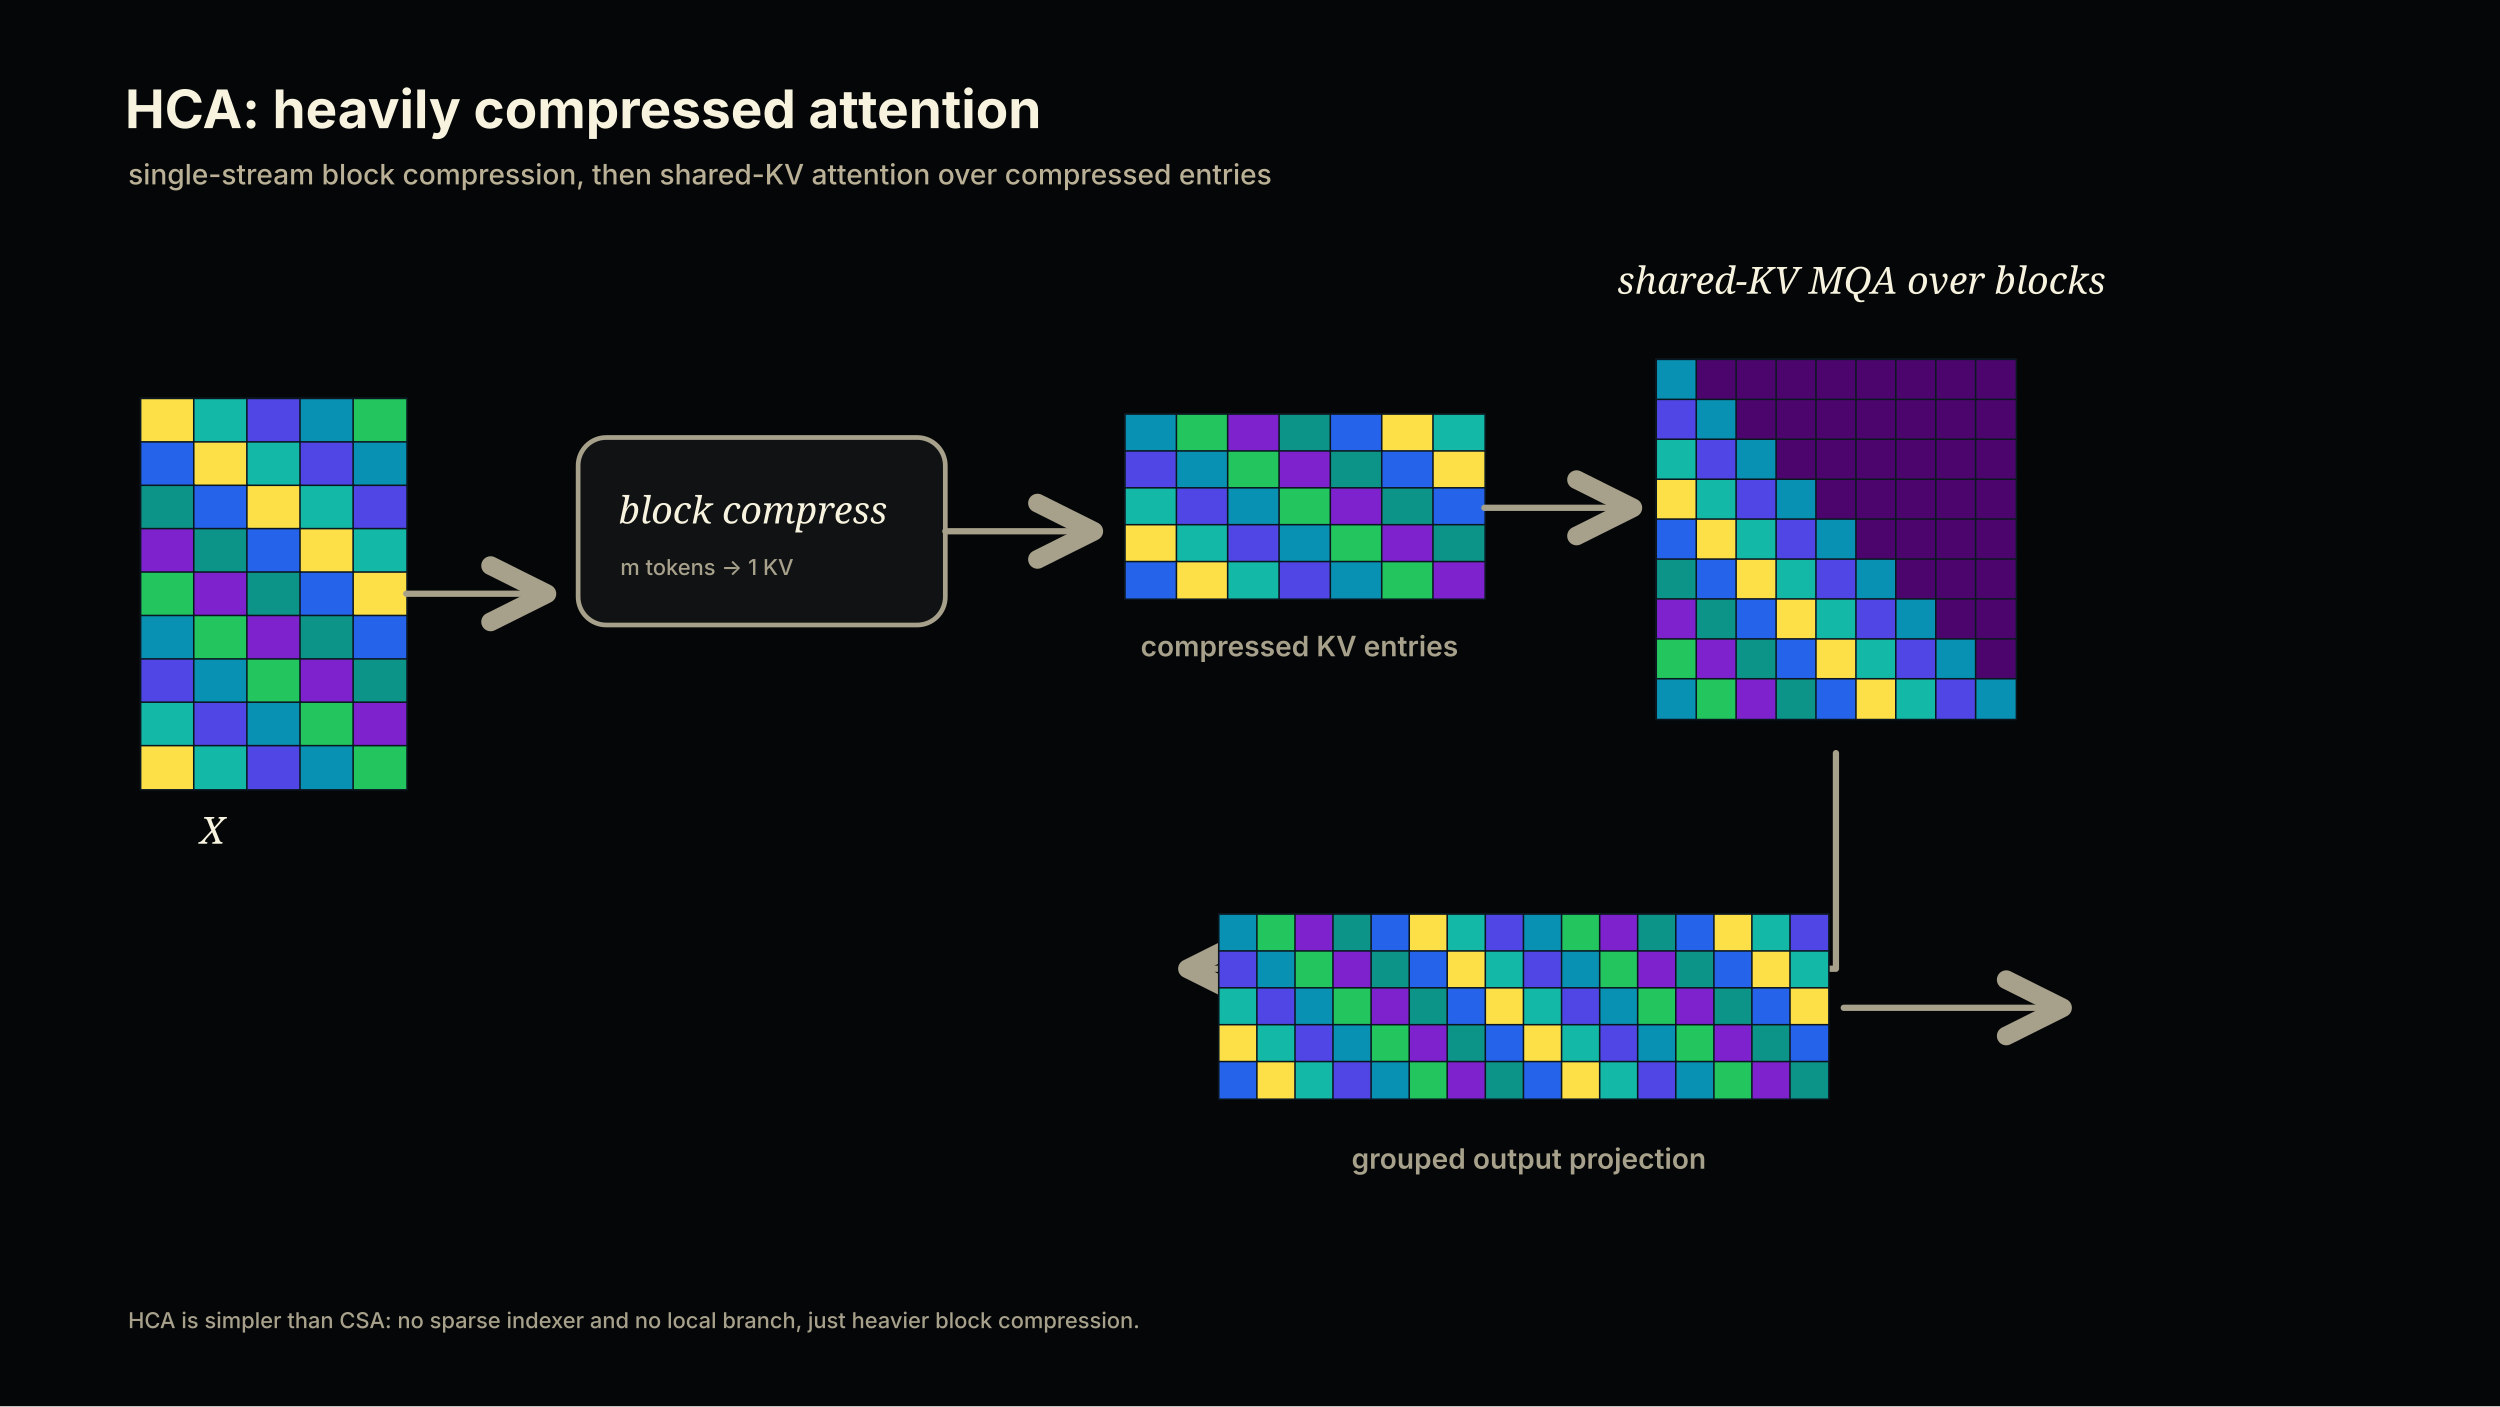
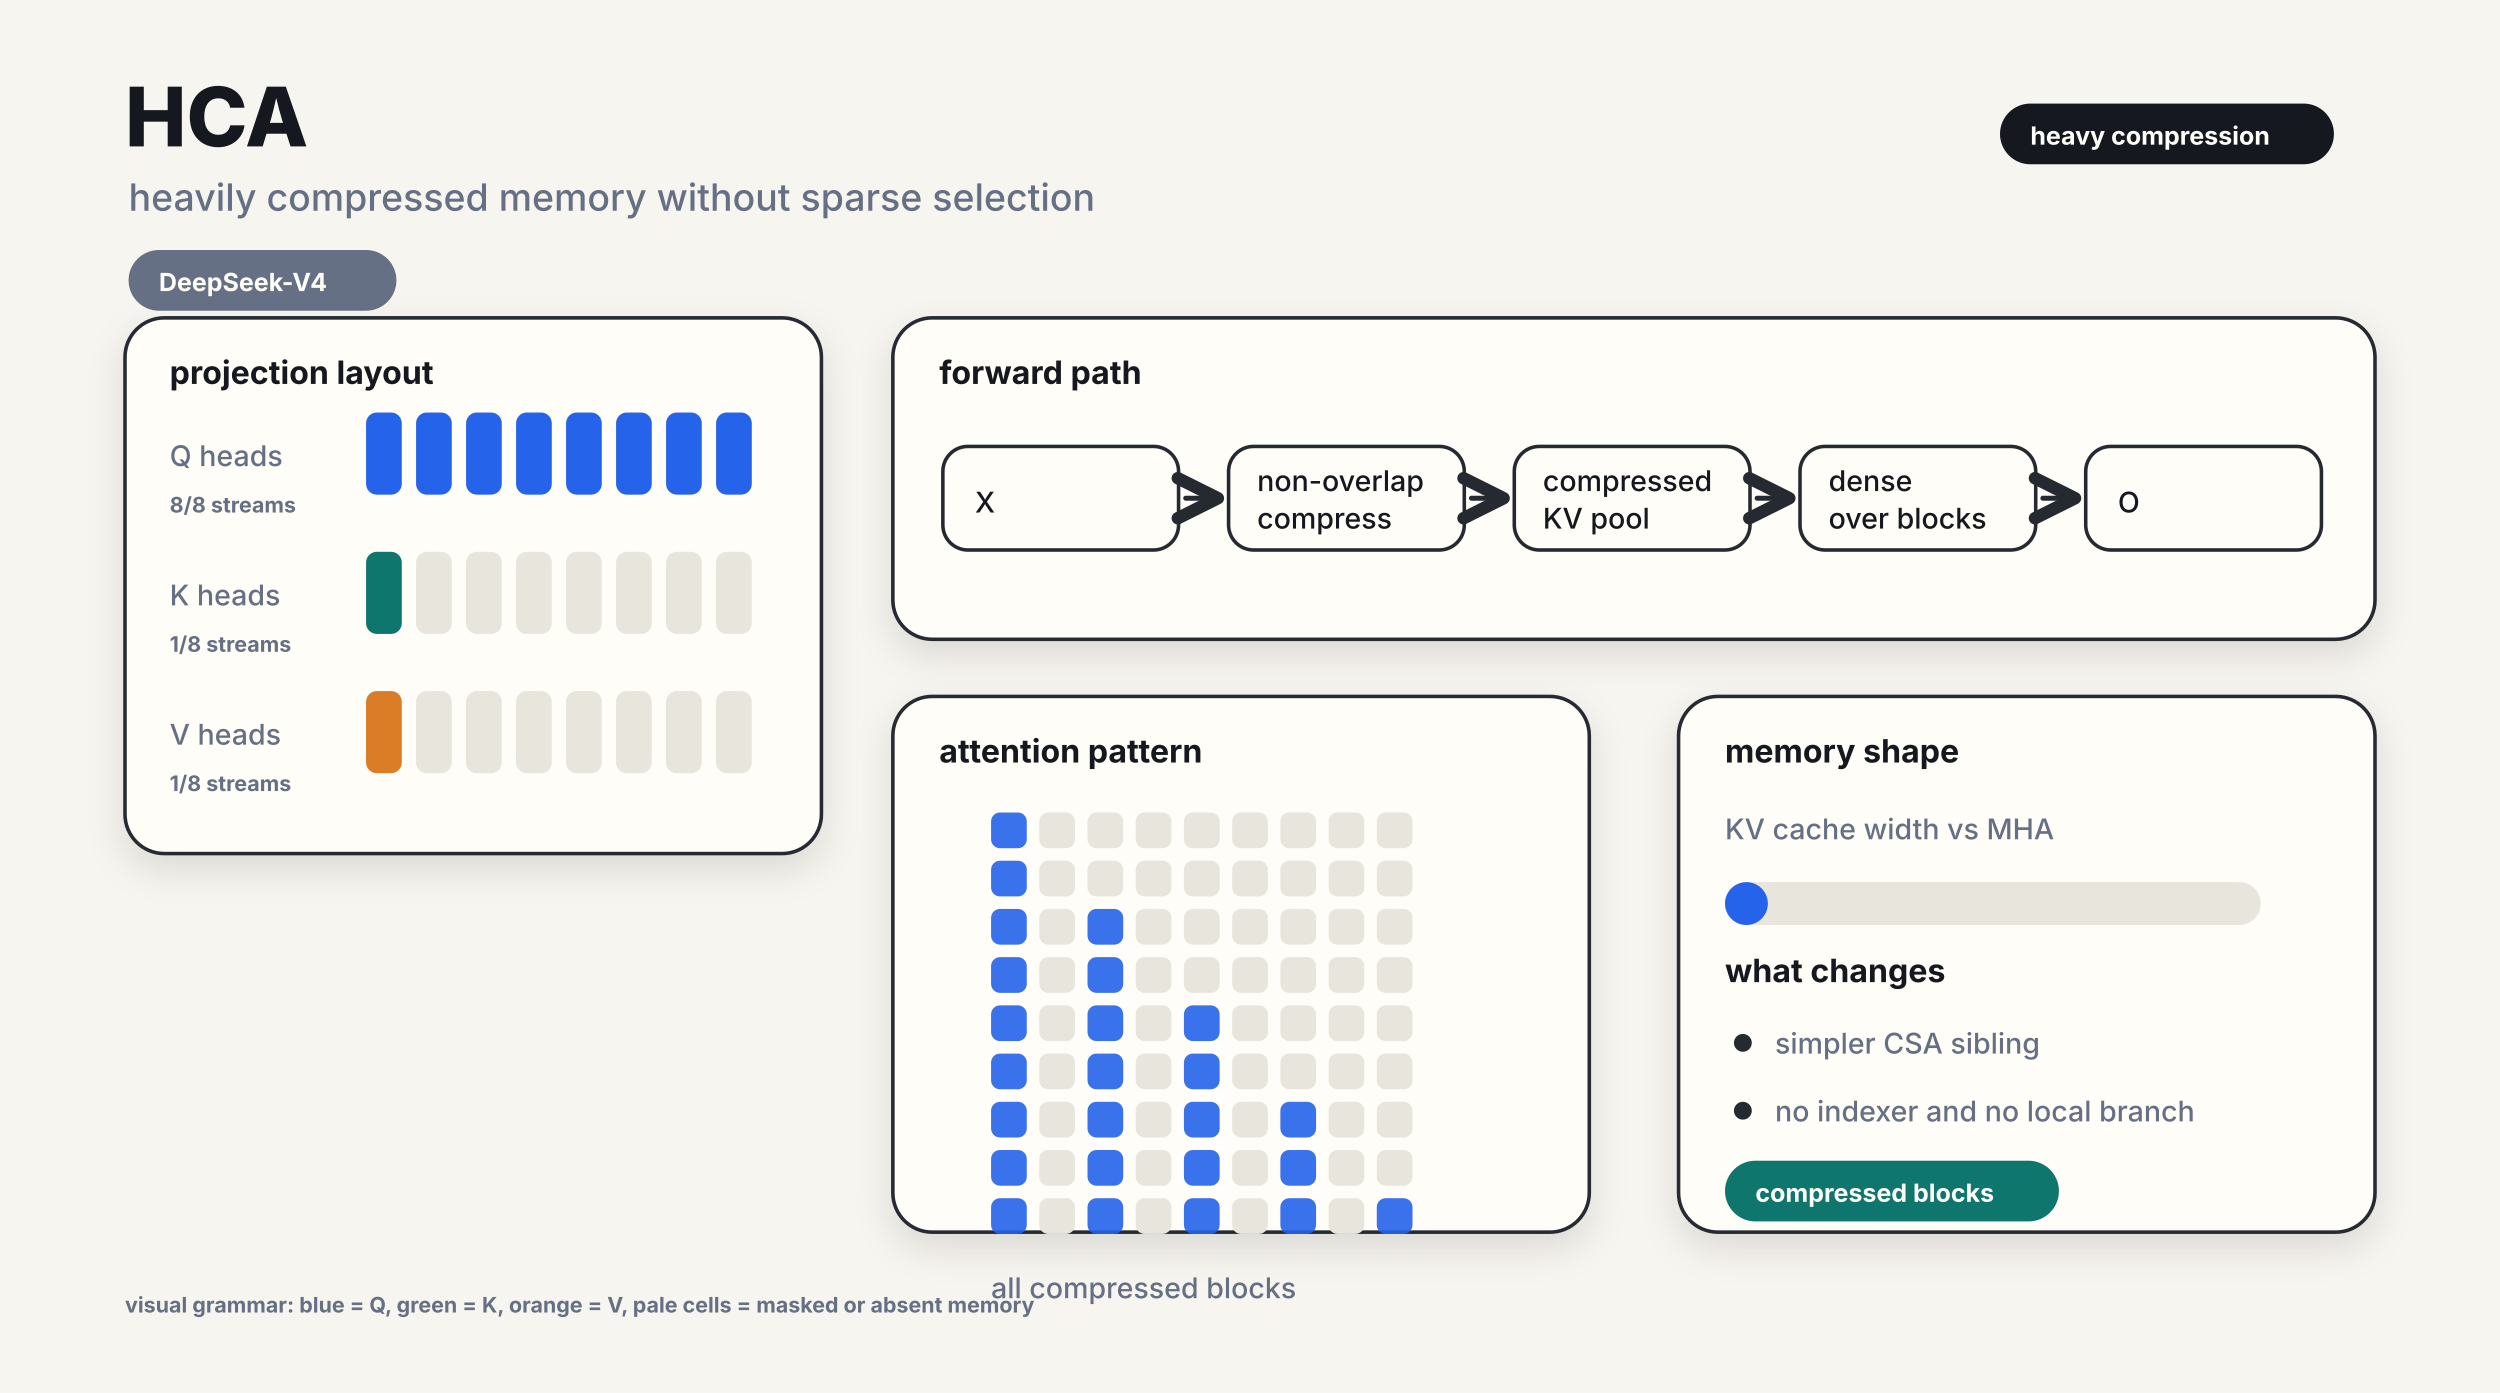
- <svg xmlns="http://www.w3.org/2000/svg" width="1600" height="900" viewBox="0 0 1600 900" role="img" aria-label="HCA: heavily compressed attention architecture diagram">
+ <svg xmlns="http://www.w3.org/2000/svg" width="1400" height="780" viewBox="0 0 1400 780" role="img" aria-label="HCA attention architecture">
  <defs>
-     <marker id="arrow" markerWidth="13" markerHeight="13" refX="11" refY="6.5" orient="auto">
-       <path d="M2 2 L11 6.5 L2 11" fill="none" stroke="#a7a18b" stroke-width="3" stroke-linecap="round" stroke-linejoin="round" />
+     <filter id="shadow" x="-10%" y="-10%" width="120%" height="125%">
+       <feDropShadow dx="0" dy="8" stdDeviation="10" flood-color="#111827" flood-opacity="0.12" />
+     </filter>
+     <marker id="arrow" markerWidth="12" markerHeight="12" refX="10" refY="6" orient="auto">
+       <path d="M2 2 L10 6 L2 10" fill="none" stroke="#252a31" stroke-width="2.5" stroke-linecap="round" stroke-linejoin="round" />
    </marker>
-     <linearGradient id="heat" x1="0" x2="1" y1="0" y2="1">
-       <stop offset="0" stop-color="#0ea5a8" />
-       <stop offset="0.45" stop-color="#14b8a6" />
-       <stop offset="0.7" stop-color="#1d4ed8" />
-       <stop offset="1" stop-color="#7e22ce" />
-     </linearGradient>
-     <linearGradient id="hot" x1="0" x2="1" y1="0" y2="1">
-       <stop offset="0" stop-color="#0f766e" />
-       <stop offset="0.45" stop-color="#22c55e" />
-       <stop offset="0.72" stop-color="#fde047" />
-       <stop offset="1" stop-color="#7e22ce" />
-     </linearGradient>
    <style>
-   .bg { fill: #050608; }
-   .muted { fill: #a7a18b; font: 600 18px Inter, ui-sans-serif, system-ui, sans-serif; }
-   .small { fill: #a7a18b; font: 500 14px Inter, ui-sans-serif, system-ui, sans-serif; }
-   .title { fill: #f7f3df; font: 700 34px Inter, ui-sans-serif, system-ui, sans-serif; }
-   .subtitle { fill: #b9b095; font: 500 18px Inter, ui-sans-serif, system-ui, sans-serif; }
-   .formula { fill: #f7f3df; font: italic 24px Georgia, serif; }
-   .box { fill: #101214; stroke: #a7a18b; stroke-width: 3; }
-   .matrix { stroke: #0b1720; stroke-width: 1; }
-   .arrow { fill: none; stroke: #a7a18b; stroke-width: 4; stroke-linecap: round; stroke-linejoin: round; marker-end: url(#arrow); }
-   .line { fill: none; stroke: #a7a18b; stroke-width: 3; stroke-linecap: round; stroke-linejoin: round; }
+   .bg { fill: #f7f5ef; }
+   .panel { fill: #fffdf7; stroke: #252a31; stroke-width: 2; }
+   .soft { fill: #f1efe7; stroke: #d8d0bd; stroke-width: 1.5; }
+   .ink { fill: #15191f; font-family: Inter, ui-sans-serif, system-ui, -apple-system, BlinkMacSystemFont, "Segoe UI", sans-serif; letter-spacing: 0; }
+   .muted { fill: #667085; font-family: Inter, ui-sans-serif, system-ui, sans-serif; letter-spacing: 0; }
+   .title { font: 800 46px Inter, ui-sans-serif, system-ui, sans-serif; }
+   .subtitle { font: 500 21px Inter, ui-sans-serif, system-ui, sans-serif; }
+   .h { font: 750 18px Inter, ui-sans-serif, system-ui, sans-serif; }
+   .body { font: 500 16px Inter, ui-sans-serif, system-ui, sans-serif; }
+   .tiny { font: 650 12px Inter, ui-sans-serif, system-ui, sans-serif; text-transform: uppercase; }
+   .math { fill: #15191f; font: italic 24px Georgia, serif; }
+   .arrow { fill: none; stroke: #252a31; stroke-width: 2.8; stroke-linecap: round; stroke-linejoin: round; marker-end: url(#arrow); }
+   .thin { fill: none; stroke: #98a2b3; stroke-width: 1.5; stroke-linecap: round; }
+   .q { fill: #2563eb; }
+   .k { fill: #0f766e; }
+   .v { fill: #db7c26; }
+   .accent { fill: #7c3aed; }
+   .danger { fill: #dc2626; }
+   .ok { fill: #16a34a; }
+   .gridon { fill: #2563eb; opacity: .9; }
+   .gridoff { fill: #e7e5dc; }
+   .gridlocal { fill: #14b8a6; opacity: .92; }
+   .gridpick { fill: #7c3aed; opacity: .92; }
+   .shadow { filter: url(#shadow); }
</style>
  </defs>
-   <rect class="bg" width="1600" height="900" />
-   <text x="80" y="82" class="title">HCA: heavily compressed attention</text>
-   <text x="82" y="118" class="subtitle">single-stream block compression, then shared-KV attention over compressed entries</text>
-   <text x="82" y="850" class="small">HCA is simpler than CSA: no sparse indexer and no local branch, just heavier block compression.</text>
-   <rect x="90" y="255" width="170" height="250" fill="#071013" stroke="#17202a" />
-   <rect class="matrix" x="90.0" y="255.0" width="34.5" height="28.3" fill="#fde047" />
-   <rect class="matrix" x="124.0" y="255.0" width="34.5" height="28.3" fill="#14b8a6" />
-   <rect class="matrix" x="158.0" y="255.0" width="34.5" height="28.3" fill="#4f46e5" />
-   <rect class="matrix" x="192.0" y="255.0" width="34.5" height="28.3" fill="#0891b2" />
-   <rect class="matrix" x="226.0" y="255.0" width="34.5" height="28.3" fill="#22c55e" />
-   <rect class="matrix" x="90.0" y="282.8" width="34.5" height="28.3" fill="#2563eb" />
-   <rect class="matrix" x="124.0" y="282.8" width="34.5" height="28.3" fill="#fde047" />
-   <rect class="matrix" x="158.0" y="282.8" width="34.5" height="28.3" fill="#14b8a6" />
-   <rect class="matrix" x="192.0" y="282.8" width="34.5" height="28.3" fill="#4f46e5" />
-   <rect class="matrix" x="226.0" y="282.8" width="34.5" height="28.3" fill="#0891b2" />
-   <rect class="matrix" x="90.0" y="310.6" width="34.5" height="28.3" fill="#0d9488" />
-   <rect class="matrix" x="124.0" y="310.6" width="34.5" height="28.3" fill="#2563eb" />
-   <rect class="matrix" x="158.0" y="310.6" width="34.5" height="28.3" fill="#fde047" />
-   <rect class="matrix" x="192.0" y="310.6" width="34.5" height="28.3" fill="#14b8a6" />
-   <rect class="matrix" x="226.0" y="310.6" width="34.5" height="28.3" fill="#4f46e5" />
-   <rect class="matrix" x="90.0" y="338.3" width="34.5" height="28.3" fill="#7e22ce" />
-   <rect class="matrix" x="124.0" y="338.3" width="34.5" height="28.3" fill="#0d9488" />
-   <rect class="matrix" x="158.0" y="338.3" width="34.5" height="28.3" fill="#2563eb" />
-   <rect class="matrix" x="192.0" y="338.3" width="34.5" height="28.3" fill="#fde047" />
-   <rect class="matrix" x="226.0" y="338.3" width="34.5" height="28.3" fill="#14b8a6" />
-   <rect class="matrix" x="90.0" y="366.1" width="34.5" height="28.3" fill="#22c55e" />
-   <rect class="matrix" x="124.0" y="366.1" width="34.5" height="28.3" fill="#7e22ce" />
-   <rect class="matrix" x="158.0" y="366.1" width="34.5" height="28.3" fill="#0d9488" />
-   <rect class="matrix" x="192.0" y="366.1" width="34.5" height="28.3" fill="#2563eb" />
-   <rect class="matrix" x="226.0" y="366.1" width="34.5" height="28.3" fill="#fde047" />
-   <rect class="matrix" x="90.0" y="393.9" width="34.5" height="28.3" fill="#0891b2" />
-   <rect class="matrix" x="124.0" y="393.9" width="34.5" height="28.3" fill="#22c55e" />
-   <rect class="matrix" x="158.0" y="393.9" width="34.5" height="28.3" fill="#7e22ce" />
-   <rect class="matrix" x="192.0" y="393.9" width="34.5" height="28.3" fill="#0d9488" />
-   <rect class="matrix" x="226.0" y="393.9" width="34.5" height="28.3" fill="#2563eb" />
-   <rect class="matrix" x="90.0" y="421.7" width="34.5" height="28.3" fill="#4f46e5" />
-   <rect class="matrix" x="124.0" y="421.7" width="34.5" height="28.3" fill="#0891b2" />
-   <rect class="matrix" x="158.0" y="421.7" width="34.5" height="28.3" fill="#22c55e" />
-   <rect class="matrix" x="192.0" y="421.7" width="34.5" height="28.3" fill="#7e22ce" />
-   <rect class="matrix" x="226.0" y="421.7" width="34.5" height="28.3" fill="#0d9488" />
-   <rect class="matrix" x="90.0" y="449.4" width="34.5" height="28.3" fill="#14b8a6" />
-   <rect class="matrix" x="124.0" y="449.4" width="34.5" height="28.3" fill="#4f46e5" />
-   <rect class="matrix" x="158.0" y="449.4" width="34.5" height="28.3" fill="#0891b2" />
-   <rect class="matrix" x="192.0" y="449.4" width="34.5" height="28.3" fill="#22c55e" />
-   <rect class="matrix" x="226.0" y="449.4" width="34.5" height="28.3" fill="#7e22ce" />
-   <rect class="matrix" x="90.0" y="477.2" width="34.5" height="28.3" fill="#fde047" />
-   <rect class="matrix" x="124.0" y="477.2" width="34.5" height="28.3" fill="#14b8a6" />
-   <rect class="matrix" x="158.0" y="477.2" width="34.5" height="28.3" fill="#4f46e5" />
-   <rect class="matrix" x="192.0" y="477.2" width="34.5" height="28.3" fill="#0891b2" />
-   <rect class="matrix" x="226.0" y="477.2" width="34.5" height="28.3" fill="#22c55e" />
-   <text x="128" y="540" class="formula">X</text>
-   <path class="arrow" d="M260 380 H350" />
-   <rect class="box" x="370" y="280" width="235" height="120" rx="18" />
-   <text x="396" y="335" class="formula">block compress</text>
-   <text x="397" y="368" class="small">m tokens -&gt; 1 KV</text>
-   <path class="arrow" d="M605 340 H700" />
-   <rect x="720" y="265" width="230" height="118" fill="#071013" stroke="#17202a" />
-   <rect class="matrix" x="720.0" y="265.0" width="33.4" height="24.1" fill="#0891b2" />
-   <rect class="matrix" x="752.9" y="265.0" width="33.4" height="24.1" fill="#22c55e" />
-   <rect class="matrix" x="785.7" y="265.0" width="33.4" height="24.1" fill="#7e22ce" />
-   <rect class="matrix" x="818.6" y="265.0" width="33.4" height="24.1" fill="#0d9488" />
-   <rect class="matrix" x="851.4" y="265.0" width="33.4" height="24.1" fill="#2563eb" />
-   <rect class="matrix" x="884.3" y="265.0" width="33.4" height="24.1" fill="#fde047" />
-   <rect class="matrix" x="917.1" y="265.0" width="33.4" height="24.1" fill="#14b8a6" />
-   <rect class="matrix" x="720.0" y="288.6" width="33.4" height="24.1" fill="#4f46e5" />
-   <rect class="matrix" x="752.9" y="288.6" width="33.4" height="24.1" fill="#0891b2" />
-   <rect class="matrix" x="785.7" y="288.6" width="33.4" height="24.1" fill="#22c55e" />
-   <rect class="matrix" x="818.6" y="288.6" width="33.4" height="24.1" fill="#7e22ce" />
-   <rect class="matrix" x="851.4" y="288.6" width="33.4" height="24.1" fill="#0d9488" />
-   <rect class="matrix" x="884.3" y="288.6" width="33.4" height="24.1" fill="#2563eb" />
-   <rect class="matrix" x="917.1" y="288.6" width="33.4" height="24.1" fill="#fde047" />
-   <rect class="matrix" x="720.0" y="312.2" width="33.4" height="24.1" fill="#14b8a6" />
-   <rect class="matrix" x="752.9" y="312.2" width="33.4" height="24.1" fill="#4f46e5" />
-   <rect class="matrix" x="785.7" y="312.2" width="33.4" height="24.1" fill="#0891b2" />
-   <rect class="matrix" x="818.6" y="312.2" width="33.4" height="24.1" fill="#22c55e" />
-   <rect class="matrix" x="851.4" y="312.2" width="33.4" height="24.1" fill="#7e22ce" />
-   <rect class="matrix" x="884.3" y="312.2" width="33.4" height="24.1" fill="#0d9488" />
-   <rect class="matrix" x="917.1" y="312.2" width="33.4" height="24.1" fill="#2563eb" />
-   <rect class="matrix" x="720.0" y="335.8" width="33.4" height="24.1" fill="#fde047" />
-   <rect class="matrix" x="752.9" y="335.8" width="33.4" height="24.1" fill="#14b8a6" />
-   <rect class="matrix" x="785.7" y="335.8" width="33.4" height="24.1" fill="#4f46e5" />
-   <rect class="matrix" x="818.6" y="335.8" width="33.4" height="24.1" fill="#0891b2" />
-   <rect class="matrix" x="851.4" y="335.8" width="33.4" height="24.1" fill="#22c55e" />
-   <rect class="matrix" x="884.3" y="335.8" width="33.4" height="24.1" fill="#7e22ce" />
-   <rect class="matrix" x="917.1" y="335.8" width="33.4" height="24.1" fill="#0d9488" />
-   <rect class="matrix" x="720.0" y="359.4" width="33.4" height="24.1" fill="#2563eb" />
-   <rect class="matrix" x="752.9" y="359.4" width="33.4" height="24.1" fill="#fde047" />
-   <rect class="matrix" x="785.7" y="359.4" width="33.4" height="24.1" fill="#14b8a6" />
-   <rect class="matrix" x="818.6" y="359.4" width="33.4" height="24.1" fill="#4f46e5" />
-   <rect class="matrix" x="851.4" y="359.4" width="33.4" height="24.1" fill="#0891b2" />
-   <rect class="matrix" x="884.3" y="359.4" width="33.4" height="24.1" fill="#22c55e" />
-   <rect class="matrix" x="917.1" y="359.4" width="33.4" height="24.1" fill="#7e22ce" />
-   <text x="730" y="420" class="muted">compressed KV entries</text>
-   <path class="arrow" d="M950 325 H1045" />
-   <rect x="1060" y="230" width="230" height="230" fill="#071013" stroke="#17202a" />
-   <rect class="matrix" x="1060.0" y="230.0" width="26.1" height="26.1" fill="#0891b2" />
-   <rect class="matrix" x="1085.6" y="230.0" width="26.1" height="26.1" fill="#4c056d" />
-   <rect class="matrix" x="1111.1" y="230.0" width="26.1" height="26.1" fill="#4c056d" />
-   <rect class="matrix" x="1136.7" y="230.0" width="26.1" height="26.1" fill="#4c056d" />
-   <rect class="matrix" x="1162.2" y="230.0" width="26.1" height="26.1" fill="#4c056d" />
-   <rect class="matrix" x="1187.8" y="230.0" width="26.1" height="26.1" fill="#4c056d" />
-   <rect class="matrix" x="1213.3" y="230.0" width="26.1" height="26.1" fill="#4c056d" />
-   <rect class="matrix" x="1238.9" y="230.0" width="26.1" height="26.1" fill="#4c056d" />
-   <rect class="matrix" x="1264.4" y="230.0" width="26.1" height="26.1" fill="#4c056d" />
-   <rect class="matrix" x="1060.0" y="255.6" width="26.1" height="26.1" fill="#4f46e5" />
-   <rect class="matrix" x="1085.6" y="255.6" width="26.1" height="26.1" fill="#0891b2" />
-   <rect class="matrix" x="1111.1" y="255.6" width="26.1" height="26.1" fill="#4c056d" />
-   <rect class="matrix" x="1136.7" y="255.6" width="26.1" height="26.1" fill="#4c056d" />
-   <rect class="matrix" x="1162.2" y="255.6" width="26.1" height="26.1" fill="#4c056d" />
-   <rect class="matrix" x="1187.8" y="255.6" width="26.1" height="26.1" fill="#4c056d" />
-   <rect class="matrix" x="1213.3" y="255.6" width="26.1" height="26.1" fill="#4c056d" />
-   <rect class="matrix" x="1238.9" y="255.6" width="26.1" height="26.1" fill="#4c056d" />
-   <rect class="matrix" x="1264.4" y="255.6" width="26.1" height="26.1" fill="#4c056d" />
-   <rect class="matrix" x="1060.0" y="281.1" width="26.1" height="26.1" fill="#14b8a6" />
-   <rect class="matrix" x="1085.6" y="281.1" width="26.1" height="26.1" fill="#4f46e5" />
-   <rect class="matrix" x="1111.1" y="281.1" width="26.1" height="26.1" fill="#0891b2" />
-   <rect class="matrix" x="1136.7" y="281.1" width="26.1" height="26.1" fill="#4c056d" />
-   <rect class="matrix" x="1162.2" y="281.1" width="26.1" height="26.1" fill="#4c056d" />
-   <rect class="matrix" x="1187.8" y="281.1" width="26.1" height="26.1" fill="#4c056d" />
-   <rect class="matrix" x="1213.3" y="281.1" width="26.1" height="26.1" fill="#4c056d" />
-   <rect class="matrix" x="1238.9" y="281.1" width="26.1" height="26.1" fill="#4c056d" />
-   <rect class="matrix" x="1264.4" y="281.1" width="26.1" height="26.1" fill="#4c056d" />
-   <rect class="matrix" x="1060.0" y="306.7" width="26.1" height="26.1" fill="#fde047" />
-   <rect class="matrix" x="1085.6" y="306.7" width="26.1" height="26.1" fill="#14b8a6" />
-   <rect class="matrix" x="1111.1" y="306.7" width="26.1" height="26.1" fill="#4f46e5" />
-   <rect class="matrix" x="1136.7" y="306.7" width="26.1" height="26.1" fill="#0891b2" />
-   <rect class="matrix" x="1162.2" y="306.7" width="26.1" height="26.1" fill="#4c056d" />
-   <rect class="matrix" x="1187.8" y="306.7" width="26.1" height="26.1" fill="#4c056d" />
-   <rect class="matrix" x="1213.3" y="306.7" width="26.1" height="26.1" fill="#4c056d" />
-   <rect class="matrix" x="1238.9" y="306.7" width="26.1" height="26.1" fill="#4c056d" />
-   <rect class="matrix" x="1264.4" y="306.7" width="26.1" height="26.1" fill="#4c056d" />
-   <rect class="matrix" x="1060.0" y="332.2" width="26.1" height="26.1" fill="#2563eb" />
-   <rect class="matrix" x="1085.6" y="332.2" width="26.1" height="26.1" fill="#fde047" />
-   <rect class="matrix" x="1111.1" y="332.2" width="26.1" height="26.1" fill="#14b8a6" />
-   <rect class="matrix" x="1136.7" y="332.2" width="26.1" height="26.1" fill="#4f46e5" />
-   <rect class="matrix" x="1162.2" y="332.2" width="26.1" height="26.1" fill="#0891b2" />
-   <rect class="matrix" x="1187.8" y="332.2" width="26.1" height="26.1" fill="#4c056d" />
-   <rect class="matrix" x="1213.3" y="332.2" width="26.1" height="26.1" fill="#4c056d" />
-   <rect class="matrix" x="1238.9" y="332.2" width="26.1" height="26.1" fill="#4c056d" />
-   <rect class="matrix" x="1264.4" y="332.2" width="26.1" height="26.1" fill="#4c056d" />
-   <rect class="matrix" x="1060.0" y="357.8" width="26.1" height="26.1" fill="#0d9488" />
-   <rect class="matrix" x="1085.6" y="357.8" width="26.1" height="26.1" fill="#2563eb" />
-   <rect class="matrix" x="1111.1" y="357.8" width="26.1" height="26.1" fill="#fde047" />
-   <rect class="matrix" x="1136.7" y="357.8" width="26.1" height="26.1" fill="#14b8a6" />
-   <rect class="matrix" x="1162.2" y="357.8" width="26.1" height="26.1" fill="#4f46e5" />
-   <rect class="matrix" x="1187.8" y="357.8" width="26.1" height="26.1" fill="#0891b2" />
-   <rect class="matrix" x="1213.3" y="357.8" width="26.1" height="26.1" fill="#4c056d" />
-   <rect class="matrix" x="1238.9" y="357.8" width="26.1" height="26.1" fill="#4c056d" />
-   <rect class="matrix" x="1264.4" y="357.8" width="26.1" height="26.1" fill="#4c056d" />
-   <rect class="matrix" x="1060.0" y="383.3" width="26.1" height="26.1" fill="#7e22ce" />
-   <rect class="matrix" x="1085.6" y="383.3" width="26.1" height="26.1" fill="#0d9488" />
-   <rect class="matrix" x="1111.1" y="383.3" width="26.1" height="26.1" fill="#2563eb" />
-   <rect class="matrix" x="1136.7" y="383.3" width="26.1" height="26.1" fill="#fde047" />
-   <rect class="matrix" x="1162.2" y="383.3" width="26.1" height="26.1" fill="#14b8a6" />
-   <rect class="matrix" x="1187.8" y="383.3" width="26.1" height="26.1" fill="#4f46e5" />
-   <rect class="matrix" x="1213.3" y="383.3" width="26.1" height="26.1" fill="#0891b2" />
-   <rect class="matrix" x="1238.9" y="383.3" width="26.1" height="26.1" fill="#4c056d" />
-   <rect class="matrix" x="1264.4" y="383.3" width="26.1" height="26.1" fill="#4c056d" />
-   <rect class="matrix" x="1060.0" y="408.9" width="26.1" height="26.1" fill="#22c55e" />
-   <rect class="matrix" x="1085.6" y="408.9" width="26.1" height="26.1" fill="#7e22ce" />
-   <rect class="matrix" x="1111.1" y="408.9" width="26.1" height="26.1" fill="#0d9488" />
-   <rect class="matrix" x="1136.7" y="408.9" width="26.1" height="26.1" fill="#2563eb" />
-   <rect class="matrix" x="1162.2" y="408.9" width="26.1" height="26.1" fill="#fde047" />
-   <rect class="matrix" x="1187.8" y="408.9" width="26.1" height="26.1" fill="#14b8a6" />
-   <rect class="matrix" x="1213.3" y="408.9" width="26.1" height="26.1" fill="#4f46e5" />
-   <rect class="matrix" x="1238.9" y="408.9" width="26.1" height="26.1" fill="#0891b2" />
-   <rect class="matrix" x="1264.4" y="408.9" width="26.1" height="26.1" fill="#4c056d" />
-   <rect class="matrix" x="1060.0" y="434.4" width="26.1" height="26.1" fill="#0891b2" />
-   <rect class="matrix" x="1085.6" y="434.4" width="26.1" height="26.1" fill="#22c55e" />
-   <rect class="matrix" x="1111.1" y="434.4" width="26.1" height="26.1" fill="#7e22ce" />
-   <rect class="matrix" x="1136.7" y="434.4" width="26.1" height="26.1" fill="#0d9488" />
-   <rect class="matrix" x="1162.2" y="434.4" width="26.1" height="26.1" fill="#2563eb" />
-   <rect class="matrix" x="1187.8" y="434.4" width="26.1" height="26.1" fill="#fde047" />
-   <rect class="matrix" x="1213.3" y="434.4" width="26.1" height="26.1" fill="#14b8a6" />
-   <rect class="matrix" x="1238.9" y="434.4" width="26.1" height="26.1" fill="#4f46e5" />
-   <rect class="matrix" x="1264.4" y="434.4" width="26.1" height="26.1" fill="#0891b2" />
-   <text x="1035" y="188" class="formula">shared-KV MQA over blocks</text>
-   <path class="arrow" d="M1175 482 V620 H760" />
-   <rect x="780" y="585" width="390" height="118" fill="#071013" stroke="#17202a" />
-   <rect class="matrix" x="780.0" y="585.0" width="24.9" height="24.1" fill="#0891b2" />
-   <rect class="matrix" x="804.4" y="585.0" width="24.9" height="24.1" fill="#22c55e" />
-   <rect class="matrix" x="828.8" y="585.0" width="24.9" height="24.1" fill="#7e22ce" />
-   <rect class="matrix" x="853.1" y="585.0" width="24.9" height="24.1" fill="#0d9488" />
-   <rect class="matrix" x="877.5" y="585.0" width="24.9" height="24.1" fill="#2563eb" />
-   <rect class="matrix" x="901.9" y="585.0" width="24.9" height="24.1" fill="#fde047" />
-   <rect class="matrix" x="926.2" y="585.0" width="24.9" height="24.1" fill="#14b8a6" />
-   <rect class="matrix" x="950.6" y="585.0" width="24.9" height="24.1" fill="#4f46e5" />
-   <rect class="matrix" x="975.0" y="585.0" width="24.9" height="24.1" fill="#0891b2" />
-   <rect class="matrix" x="999.4" y="585.0" width="24.9" height="24.1" fill="#22c55e" />
-   <rect class="matrix" x="1023.8" y="585.0" width="24.9" height="24.1" fill="#7e22ce" />
-   <rect class="matrix" x="1048.1" y="585.0" width="24.9" height="24.1" fill="#0d9488" />
-   <rect class="matrix" x="1072.5" y="585.0" width="24.9" height="24.1" fill="#2563eb" />
-   <rect class="matrix" x="1096.9" y="585.0" width="24.9" height="24.1" fill="#fde047" />
-   <rect class="matrix" x="1121.2" y="585.0" width="24.9" height="24.1" fill="#14b8a6" />
-   <rect class="matrix" x="1145.6" y="585.0" width="24.9" height="24.1" fill="#4f46e5" />
-   <rect class="matrix" x="780.0" y="608.6" width="24.9" height="24.1" fill="#4f46e5" />
-   <rect class="matrix" x="804.4" y="608.6" width="24.9" height="24.1" fill="#0891b2" />
-   <rect class="matrix" x="828.8" y="608.6" width="24.9" height="24.1" fill="#22c55e" />
-   <rect class="matrix" x="853.1" y="608.6" width="24.9" height="24.1" fill="#7e22ce" />
-   <rect class="matrix" x="877.5" y="608.6" width="24.9" height="24.1" fill="#0d9488" />
-   <rect class="matrix" x="901.9" y="608.6" width="24.9" height="24.1" fill="#2563eb" />
-   <rect class="matrix" x="926.2" y="608.6" width="24.9" height="24.1" fill="#fde047" />
-   <rect class="matrix" x="950.6" y="608.6" width="24.9" height="24.1" fill="#14b8a6" />
-   <rect class="matrix" x="975.0" y="608.6" width="24.9" height="24.1" fill="#4f46e5" />
-   <rect class="matrix" x="999.4" y="608.6" width="24.9" height="24.1" fill="#0891b2" />
-   <rect class="matrix" x="1023.8" y="608.6" width="24.9" height="24.1" fill="#22c55e" />
-   <rect class="matrix" x="1048.1" y="608.6" width="24.9" height="24.1" fill="#7e22ce" />
-   <rect class="matrix" x="1072.5" y="608.6" width="24.9" height="24.1" fill="#0d9488" />
-   <rect class="matrix" x="1096.9" y="608.6" width="24.9" height="24.1" fill="#2563eb" />
-   <rect class="matrix" x="1121.2" y="608.6" width="24.9" height="24.1" fill="#fde047" />
-   <rect class="matrix" x="1145.6" y="608.6" width="24.9" height="24.1" fill="#14b8a6" />
-   <rect class="matrix" x="780.0" y="632.2" width="24.9" height="24.1" fill="#14b8a6" />
-   <rect class="matrix" x="804.4" y="632.2" width="24.9" height="24.1" fill="#4f46e5" />
-   <rect class="matrix" x="828.8" y="632.2" width="24.9" height="24.1" fill="#0891b2" />
-   <rect class="matrix" x="853.1" y="632.2" width="24.9" height="24.1" fill="#22c55e" />
-   <rect class="matrix" x="877.5" y="632.2" width="24.9" height="24.1" fill="#7e22ce" />
-   <rect class="matrix" x="901.9" y="632.2" width="24.9" height="24.1" fill="#0d9488" />
-   <rect class="matrix" x="926.2" y="632.2" width="24.9" height="24.1" fill="#2563eb" />
-   <rect class="matrix" x="950.6" y="632.2" width="24.9" height="24.1" fill="#fde047" />
-   <rect class="matrix" x="975.0" y="632.2" width="24.9" height="24.1" fill="#14b8a6" />
-   <rect class="matrix" x="999.4" y="632.2" width="24.9" height="24.1" fill="#4f46e5" />
-   <rect class="matrix" x="1023.8" y="632.2" width="24.9" height="24.1" fill="#0891b2" />
-   <rect class="matrix" x="1048.1" y="632.2" width="24.9" height="24.1" fill="#22c55e" />
-   <rect class="matrix" x="1072.5" y="632.2" width="24.9" height="24.1" fill="#7e22ce" />
-   <rect class="matrix" x="1096.9" y="632.2" width="24.9" height="24.1" fill="#0d9488" />
-   <rect class="matrix" x="1121.2" y="632.2" width="24.9" height="24.1" fill="#2563eb" />
-   <rect class="matrix" x="1145.6" y="632.2" width="24.9" height="24.1" fill="#fde047" />
-   <rect class="matrix" x="780.0" y="655.8" width="24.9" height="24.1" fill="#fde047" />
-   <rect class="matrix" x="804.4" y="655.8" width="24.9" height="24.1" fill="#14b8a6" />
-   <rect class="matrix" x="828.8" y="655.8" width="24.9" height="24.1" fill="#4f46e5" />
-   <rect class="matrix" x="853.1" y="655.8" width="24.9" height="24.1" fill="#0891b2" />
-   <rect class="matrix" x="877.5" y="655.8" width="24.9" height="24.1" fill="#22c55e" />
-   <rect class="matrix" x="901.9" y="655.8" width="24.9" height="24.1" fill="#7e22ce" />
-   <rect class="matrix" x="926.2" y="655.8" width="24.9" height="24.1" fill="#0d9488" />
-   <rect class="matrix" x="950.6" y="655.8" width="24.9" height="24.1" fill="#2563eb" />
-   <rect class="matrix" x="975.0" y="655.8" width="24.9" height="24.1" fill="#fde047" />
-   <rect class="matrix" x="999.4" y="655.8" width="24.9" height="24.1" fill="#14b8a6" />
-   <rect class="matrix" x="1023.8" y="655.8" width="24.9" height="24.1" fill="#4f46e5" />
-   <rect class="matrix" x="1048.1" y="655.8" width="24.9" height="24.1" fill="#0891b2" />
-   <rect class="matrix" x="1072.5" y="655.8" width="24.9" height="24.1" fill="#22c55e" />
-   <rect class="matrix" x="1096.9" y="655.8" width="24.9" height="24.1" fill="#7e22ce" />
-   <rect class="matrix" x="1121.2" y="655.8" width="24.9" height="24.1" fill="#0d9488" />
-   <rect class="matrix" x="1145.6" y="655.8" width="24.9" height="24.1" fill="#2563eb" />
-   <rect class="matrix" x="780.0" y="679.4" width="24.9" height="24.1" fill="#2563eb" />
-   <rect class="matrix" x="804.4" y="679.4" width="24.9" height="24.1" fill="#fde047" />
-   <rect class="matrix" x="828.8" y="679.4" width="24.9" height="24.1" fill="#14b8a6" />
-   <rect class="matrix" x="853.1" y="679.4" width="24.9" height="24.1" fill="#4f46e5" />
-   <rect class="matrix" x="877.5" y="679.4" width="24.9" height="24.1" fill="#0891b2" />
-   <rect class="matrix" x="901.9" y="679.4" width="24.9" height="24.1" fill="#22c55e" />
-   <rect class="matrix" x="926.2" y="679.4" width="24.9" height="24.1" fill="#7e22ce" />
-   <rect class="matrix" x="950.6" y="679.4" width="24.9" height="24.1" fill="#0d9488" />
-   <rect class="matrix" x="975.0" y="679.4" width="24.9" height="24.1" fill="#2563eb" />
-   <rect class="matrix" x="999.4" y="679.4" width="24.9" height="24.1" fill="#fde047" />
-   <rect class="matrix" x="1023.8" y="679.4" width="24.9" height="24.1" fill="#14b8a6" />
-   <rect class="matrix" x="1048.1" y="679.4" width="24.9" height="24.1" fill="#4f46e5" />
-   <rect class="matrix" x="1072.5" y="679.4" width="24.9" height="24.1" fill="#0891b2" />
-   <rect class="matrix" x="1096.9" y="679.4" width="24.9" height="24.1" fill="#22c55e" />
-   <rect class="matrix" x="1121.2" y="679.4" width="24.9" height="24.1" fill="#7e22ce" />
-   <rect class="matrix" x="1145.6" y="679.4" width="24.9" height="24.1" fill="#0d9488" />
-   <text x="865" y="748" class="muted">grouped output projection</text>
-   <path class="arrow" d="M1180 645 H1320" />
+   <rect width="1400" height="780" class="bg" />
+   <text x="70" y="82" class="title ink">HCA</text>
+   <text x="72" y="118" class="subtitle muted">heavily compressed memory without sparse selection</text>
+   <rect x="1120" y="58" width="187" height="34" rx="17" fill="#15191f" />
+   <text x="1137" y="81" fill="#fffdf7" font-family="Inter, ui-sans-serif, system-ui" font-size="14" font-weight="750">heavy compression</text>
+   <rect x="72" y="140" width="150" height="34" rx="17" fill="#667085" />
+   <text x="89" y="163" fill="#fffdf7" font-family="Inter, ui-sans-serif, system-ui" font-size="14" font-weight="750">DeepSeek-V4</text>
+   <rect x="70" y="178" width="390" height="300" rx="22" class="panel shadow" />
+   <text x="95" y="215" class="h ink">projection layout</text>
+   <text x="95" y="261" class="body muted">Q heads</text>
+   <rect x="205" y="231" width="20" height="46" rx="6" class="q" />
+   <rect x="233" y="231" width="20" height="46" rx="6" class="q" />
+   <rect x="261" y="231" width="20" height="46" rx="6" class="q" />
+   <rect x="289" y="231" width="20" height="46" rx="6" class="q" />
+   <rect x="317" y="231" width="20" height="46" rx="6" class="q" />
+   <rect x="345" y="231" width="20" height="46" rx="6" class="q" />
+   <rect x="373" y="231" width="20" height="46" rx="6" class="q" />
+   <rect x="401" y="231" width="20" height="46" rx="6" class="q" />
+   <text x="95" y="287" class="tiny muted">8/8 streams</text>
+   <text x="95" y="339" class="body muted">K heads</text>
+   <rect x="205" y="309" width="20" height="46" rx="6" class="k" />
+   <rect x="233" y="309" width="20" height="46" rx="6" class="gridoff" />
+   <rect x="261" y="309" width="20" height="46" rx="6" class="gridoff" />
+   <rect x="289" y="309" width="20" height="46" rx="6" class="gridoff" />
+   <rect x="317" y="309" width="20" height="46" rx="6" class="gridoff" />
+   <rect x="345" y="309" width="20" height="46" rx="6" class="gridoff" />
+   <rect x="373" y="309" width="20" height="46" rx="6" class="gridoff" />
+   <rect x="401" y="309" width="20" height="46" rx="6" class="gridoff" />
+   <text x="95" y="365" class="tiny muted">1/8 streams</text>
+   <text x="95" y="417" class="body muted">V heads</text>
+   <rect x="205" y="387" width="20" height="46" rx="6" class="v" />
+   <rect x="233" y="387" width="20" height="46" rx="6" class="gridoff" />
+   <rect x="261" y="387" width="20" height="46" rx="6" class="gridoff" />
+   <rect x="289" y="387" width="20" height="46" rx="6" class="gridoff" />
+   <rect x="317" y="387" width="20" height="46" rx="6" class="gridoff" />
+   <rect x="345" y="387" width="20" height="46" rx="6" class="gridoff" />
+   <rect x="373" y="387" width="20" height="46" rx="6" class="gridoff" />
+   <rect x="401" y="387" width="20" height="46" rx="6" class="gridoff" />
+   <text x="95" y="443" class="tiny muted">1/8 streams</text>
+   <rect x="500" y="178" width="830" height="180" rx="22" class="panel shadow" />
+   <text x="526" y="215" class="h ink">forward path</text>
+   <rect x="528" y="250" width="132" height="58" rx="14" fill="#fffdf7" stroke="#252a31" stroke-width="2" />
+   <text x="546" y="287" class="body ink">X</text>
+   <path class="arrow" d="M664 279.0 H682" />
+   <rect x="688" y="250" width="132" height="58" rx="14" fill="#fffdf7" stroke="#252a31" stroke-width="2" />
+   <text x="704" y="275" class="body ink">non-overlap</text>
+   <text x="704" y="296" class="body ink">compress</text>
+   <path class="arrow" d="M824 279.0 H842" />
+   <rect x="848" y="250" width="132" height="58" rx="14" fill="#fffdf7" stroke="#252a31" stroke-width="2" />
+   <text x="864" y="275" class="body ink">compressed</text>
+   <text x="864" y="296" class="body ink">KV pool</text>
+   <path class="arrow" d="M984 279.0 H1002" />
+   <rect x="1008" y="250" width="132" height="58" rx="14" fill="#fffdf7" stroke="#252a31" stroke-width="2" />
+   <text x="1024" y="275" class="body ink">dense</text>
+   <text x="1024" y="296" class="body ink">over blocks</text>
+   <path class="arrow" d="M1144 279.0 H1162" />
+   <rect x="1168" y="250" width="132" height="58" rx="14" fill="#fffdf7" stroke="#252a31" stroke-width="2" />
+   <text x="1186" y="287" class="body ink">O</text>
+   <rect x="500" y="390" width="390" height="300" rx="22" class="panel shadow" />
+   <text x="526" y="427" class="h ink">attention pattern</text>
+   <rect x="555" y="455" width="20" height="20" rx="5" class="gridon" />
+   <rect x="582" y="455" width="20" height="20" rx="5" class="gridoff" />
+   <rect x="609" y="455" width="20" height="20" rx="5" class="gridoff" />
+   <rect x="636" y="455" width="20" height="20" rx="5" class="gridoff" />
+   <rect x="663" y="455" width="20" height="20" rx="5" class="gridoff" />
+   <rect x="690" y="455" width="20" height="20" rx="5" class="gridoff" />
+   <rect x="717" y="455" width="20" height="20" rx="5" class="gridoff" />
+   <rect x="744" y="455" width="20" height="20" rx="5" class="gridoff" />
+   <rect x="771" y="455" width="20" height="20" rx="5" class="gridoff" />
+   <rect x="555" y="482" width="20" height="20" rx="5" class="gridon" />
+   <rect x="582" y="482" width="20" height="20" rx="5" class="gridoff" />
+   <rect x="609" y="482" width="20" height="20" rx="5" class="gridoff" />
+   <rect x="636" y="482" width="20" height="20" rx="5" class="gridoff" />
+   <rect x="663" y="482" width="20" height="20" rx="5" class="gridoff" />
+   <rect x="690" y="482" width="20" height="20" rx="5" class="gridoff" />
+   <rect x="717" y="482" width="20" height="20" rx="5" class="gridoff" />
+   <rect x="744" y="482" width="20" height="20" rx="5" class="gridoff" />
+   <rect x="771" y="482" width="20" height="20" rx="5" class="gridoff" />
+   <rect x="555" y="509" width="20" height="20" rx="5" class="gridon" />
+   <rect x="582" y="509" width="20" height="20" rx="5" class="gridoff" />
+   <rect x="609" y="509" width="20" height="20" rx="5" class="gridon" />
+   <rect x="636" y="509" width="20" height="20" rx="5" class="gridoff" />
+   <rect x="663" y="509" width="20" height="20" rx="5" class="gridoff" />
+   <rect x="690" y="509" width="20" height="20" rx="5" class="gridoff" />
+   <rect x="717" y="509" width="20" height="20" rx="5" class="gridoff" />
+   <rect x="744" y="509" width="20" height="20" rx="5" class="gridoff" />
+   <rect x="771" y="509" width="20" height="20" rx="5" class="gridoff" />
+   <rect x="555" y="536" width="20" height="20" rx="5" class="gridon" />
+   <rect x="582" y="536" width="20" height="20" rx="5" class="gridoff" />
+   <rect x="609" y="536" width="20" height="20" rx="5" class="gridon" />
+   <rect x="636" y="536" width="20" height="20" rx="5" class="gridoff" />
+   <rect x="663" y="536" width="20" height="20" rx="5" class="gridoff" />
+   <rect x="690" y="536" width="20" height="20" rx="5" class="gridoff" />
+   <rect x="717" y="536" width="20" height="20" rx="5" class="gridoff" />
+   <rect x="744" y="536" width="20" height="20" rx="5" class="gridoff" />
+   <rect x="771" y="536" width="20" height="20" rx="5" class="gridoff" />
+   <rect x="555" y="563" width="20" height="20" rx="5" class="gridon" />
+   <rect x="582" y="563" width="20" height="20" rx="5" class="gridoff" />
+   <rect x="609" y="563" width="20" height="20" rx="5" class="gridon" />
+   <rect x="636" y="563" width="20" height="20" rx="5" class="gridoff" />
+   <rect x="663" y="563" width="20" height="20" rx="5" class="gridon" />
+   <rect x="690" y="563" width="20" height="20" rx="5" class="gridoff" />
+   <rect x="717" y="563" width="20" height="20" rx="5" class="gridoff" />
+   <rect x="744" y="563" width="20" height="20" rx="5" class="gridoff" />
+   <rect x="771" y="563" width="20" height="20" rx="5" class="gridoff" />
+   <rect x="555" y="590" width="20" height="20" rx="5" class="gridon" />
+   <rect x="582" y="590" width="20" height="20" rx="5" class="gridoff" />
+   <rect x="609" y="590" width="20" height="20" rx="5" class="gridon" />
+   <rect x="636" y="590" width="20" height="20" rx="5" class="gridoff" />
+   <rect x="663" y="590" width="20" height="20" rx="5" class="gridon" />
+   <rect x="690" y="590" width="20" height="20" rx="5" class="gridoff" />
+   <rect x="717" y="590" width="20" height="20" rx="5" class="gridoff" />
+   <rect x="744" y="590" width="20" height="20" rx="5" class="gridoff" />
+   <rect x="771" y="590" width="20" height="20" rx="5" class="gridoff" />
+   <rect x="555" y="617" width="20" height="20" rx="5" class="gridon" />
+   <rect x="582" y="617" width="20" height="20" rx="5" class="gridoff" />
+   <rect x="609" y="617" width="20" height="20" rx="5" class="gridon" />
+   <rect x="636" y="617" width="20" height="20" rx="5" class="gridoff" />
+   <rect x="663" y="617" width="20" height="20" rx="5" class="gridon" />
+   <rect x="690" y="617" width="20" height="20" rx="5" class="gridoff" />
+   <rect x="717" y="617" width="20" height="20" rx="5" class="gridon" />
+   <rect x="744" y="617" width="20" height="20" rx="5" class="gridoff" />
+   <rect x="771" y="617" width="20" height="20" rx="5" class="gridoff" />
+   <rect x="555" y="644" width="20" height="20" rx="5" class="gridon" />
+   <rect x="582" y="644" width="20" height="20" rx="5" class="gridoff" />
+   <rect x="609" y="644" width="20" height="20" rx="5" class="gridon" />
+   <rect x="636" y="644" width="20" height="20" rx="5" class="gridoff" />
+   <rect x="663" y="644" width="20" height="20" rx="5" class="gridon" />
+   <rect x="690" y="644" width="20" height="20" rx="5" class="gridoff" />
+   <rect x="717" y="644" width="20" height="20" rx="5" class="gridon" />
+   <rect x="744" y="644" width="20" height="20" rx="5" class="gridoff" />
+   <rect x="771" y="644" width="20" height="20" rx="5" class="gridoff" />
+   <rect x="555" y="671" width="20" height="20" rx="5" class="gridon" />
+   <rect x="582" y="671" width="20" height="20" rx="5" class="gridoff" />
+   <rect x="609" y="671" width="20" height="20" rx="5" class="gridon" />
+   <rect x="636" y="671" width="20" height="20" rx="5" class="gridoff" />
+   <rect x="663" y="671" width="20" height="20" rx="5" class="gridon" />
+   <rect x="690" y="671" width="20" height="20" rx="5" class="gridoff" />
+   <rect x="717" y="671" width="20" height="20" rx="5" class="gridon" />
+   <rect x="744" y="671" width="20" height="20" rx="5" class="gridoff" />
+   <rect x="771" y="671" width="20" height="20" rx="5" class="gridon" />
+   <text x="555" y="727" class="body muted">all compressed blocks</text>
+   <rect x="940" y="390" width="390" height="300" rx="22" class="panel shadow" />
+   <text x="966" y="427" class="h ink">memory shape</text>
+   <text x="966" y="470" class="body muted">KV cache width vs MHA</text>
+   <rect x="966" y="494" width="300" height="24" rx="12" fill="#e7e5dc" />
+   <rect x="966" y="494" width="24" height="24" rx="12" fill="#2563eb" />
+   <text x="966" y="550" class="h ink">what changes</text>
+   <circle cx="976" cy="584" r="5" fill="#252a31" />
+   <text x="994" y="590" class="body muted">simpler CSA sibling</text>
+   <circle cx="976" cy="622" r="5" fill="#252a31" />
+   <text x="994" y="628" class="body muted">no indexer and no local branch</text>
+   <rect x="966" y="650" width="187" height="34" rx="17" fill="#0f766e" />
+   <text x="983" y="673" fill="#fffdf7" font-family="Inter, ui-sans-serif, system-ui" font-size="14" font-weight="750">compressed blocks</text>
+   <text x="70" y="735" class="tiny muted">visual grammar: blue = Q, green = K, orange = V, pale cells = masked or absent memory</text>
</svg>
